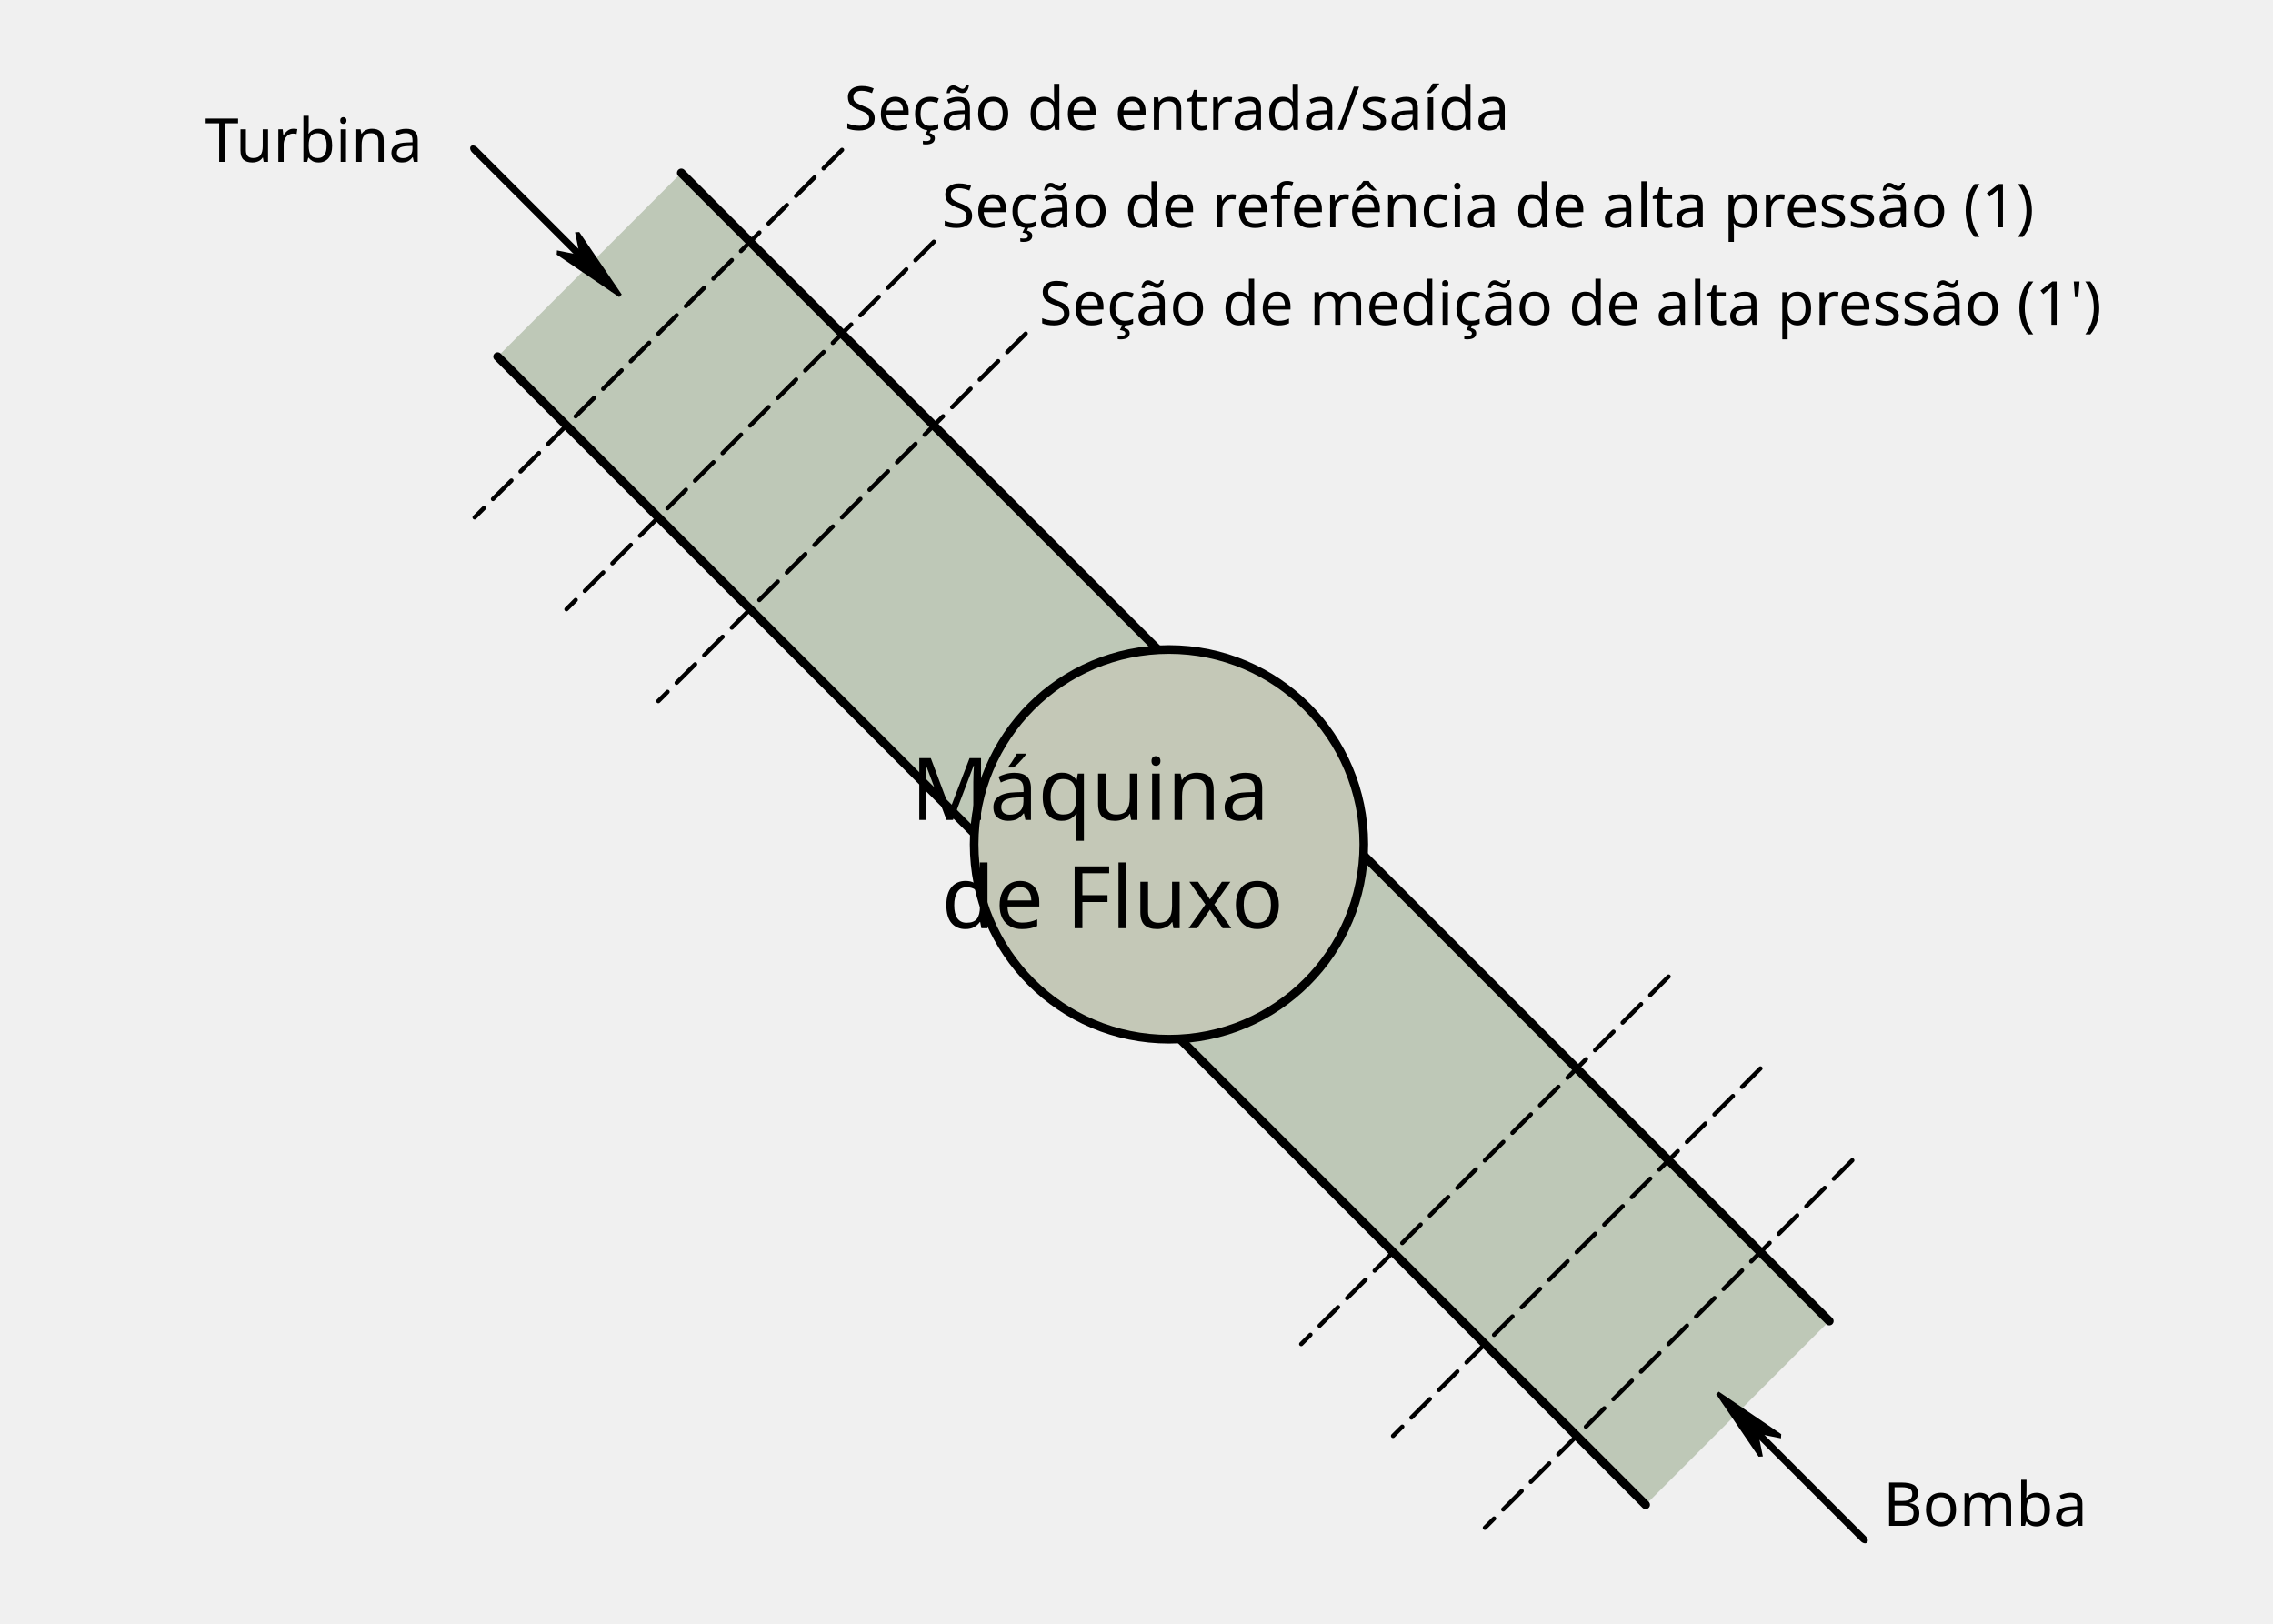
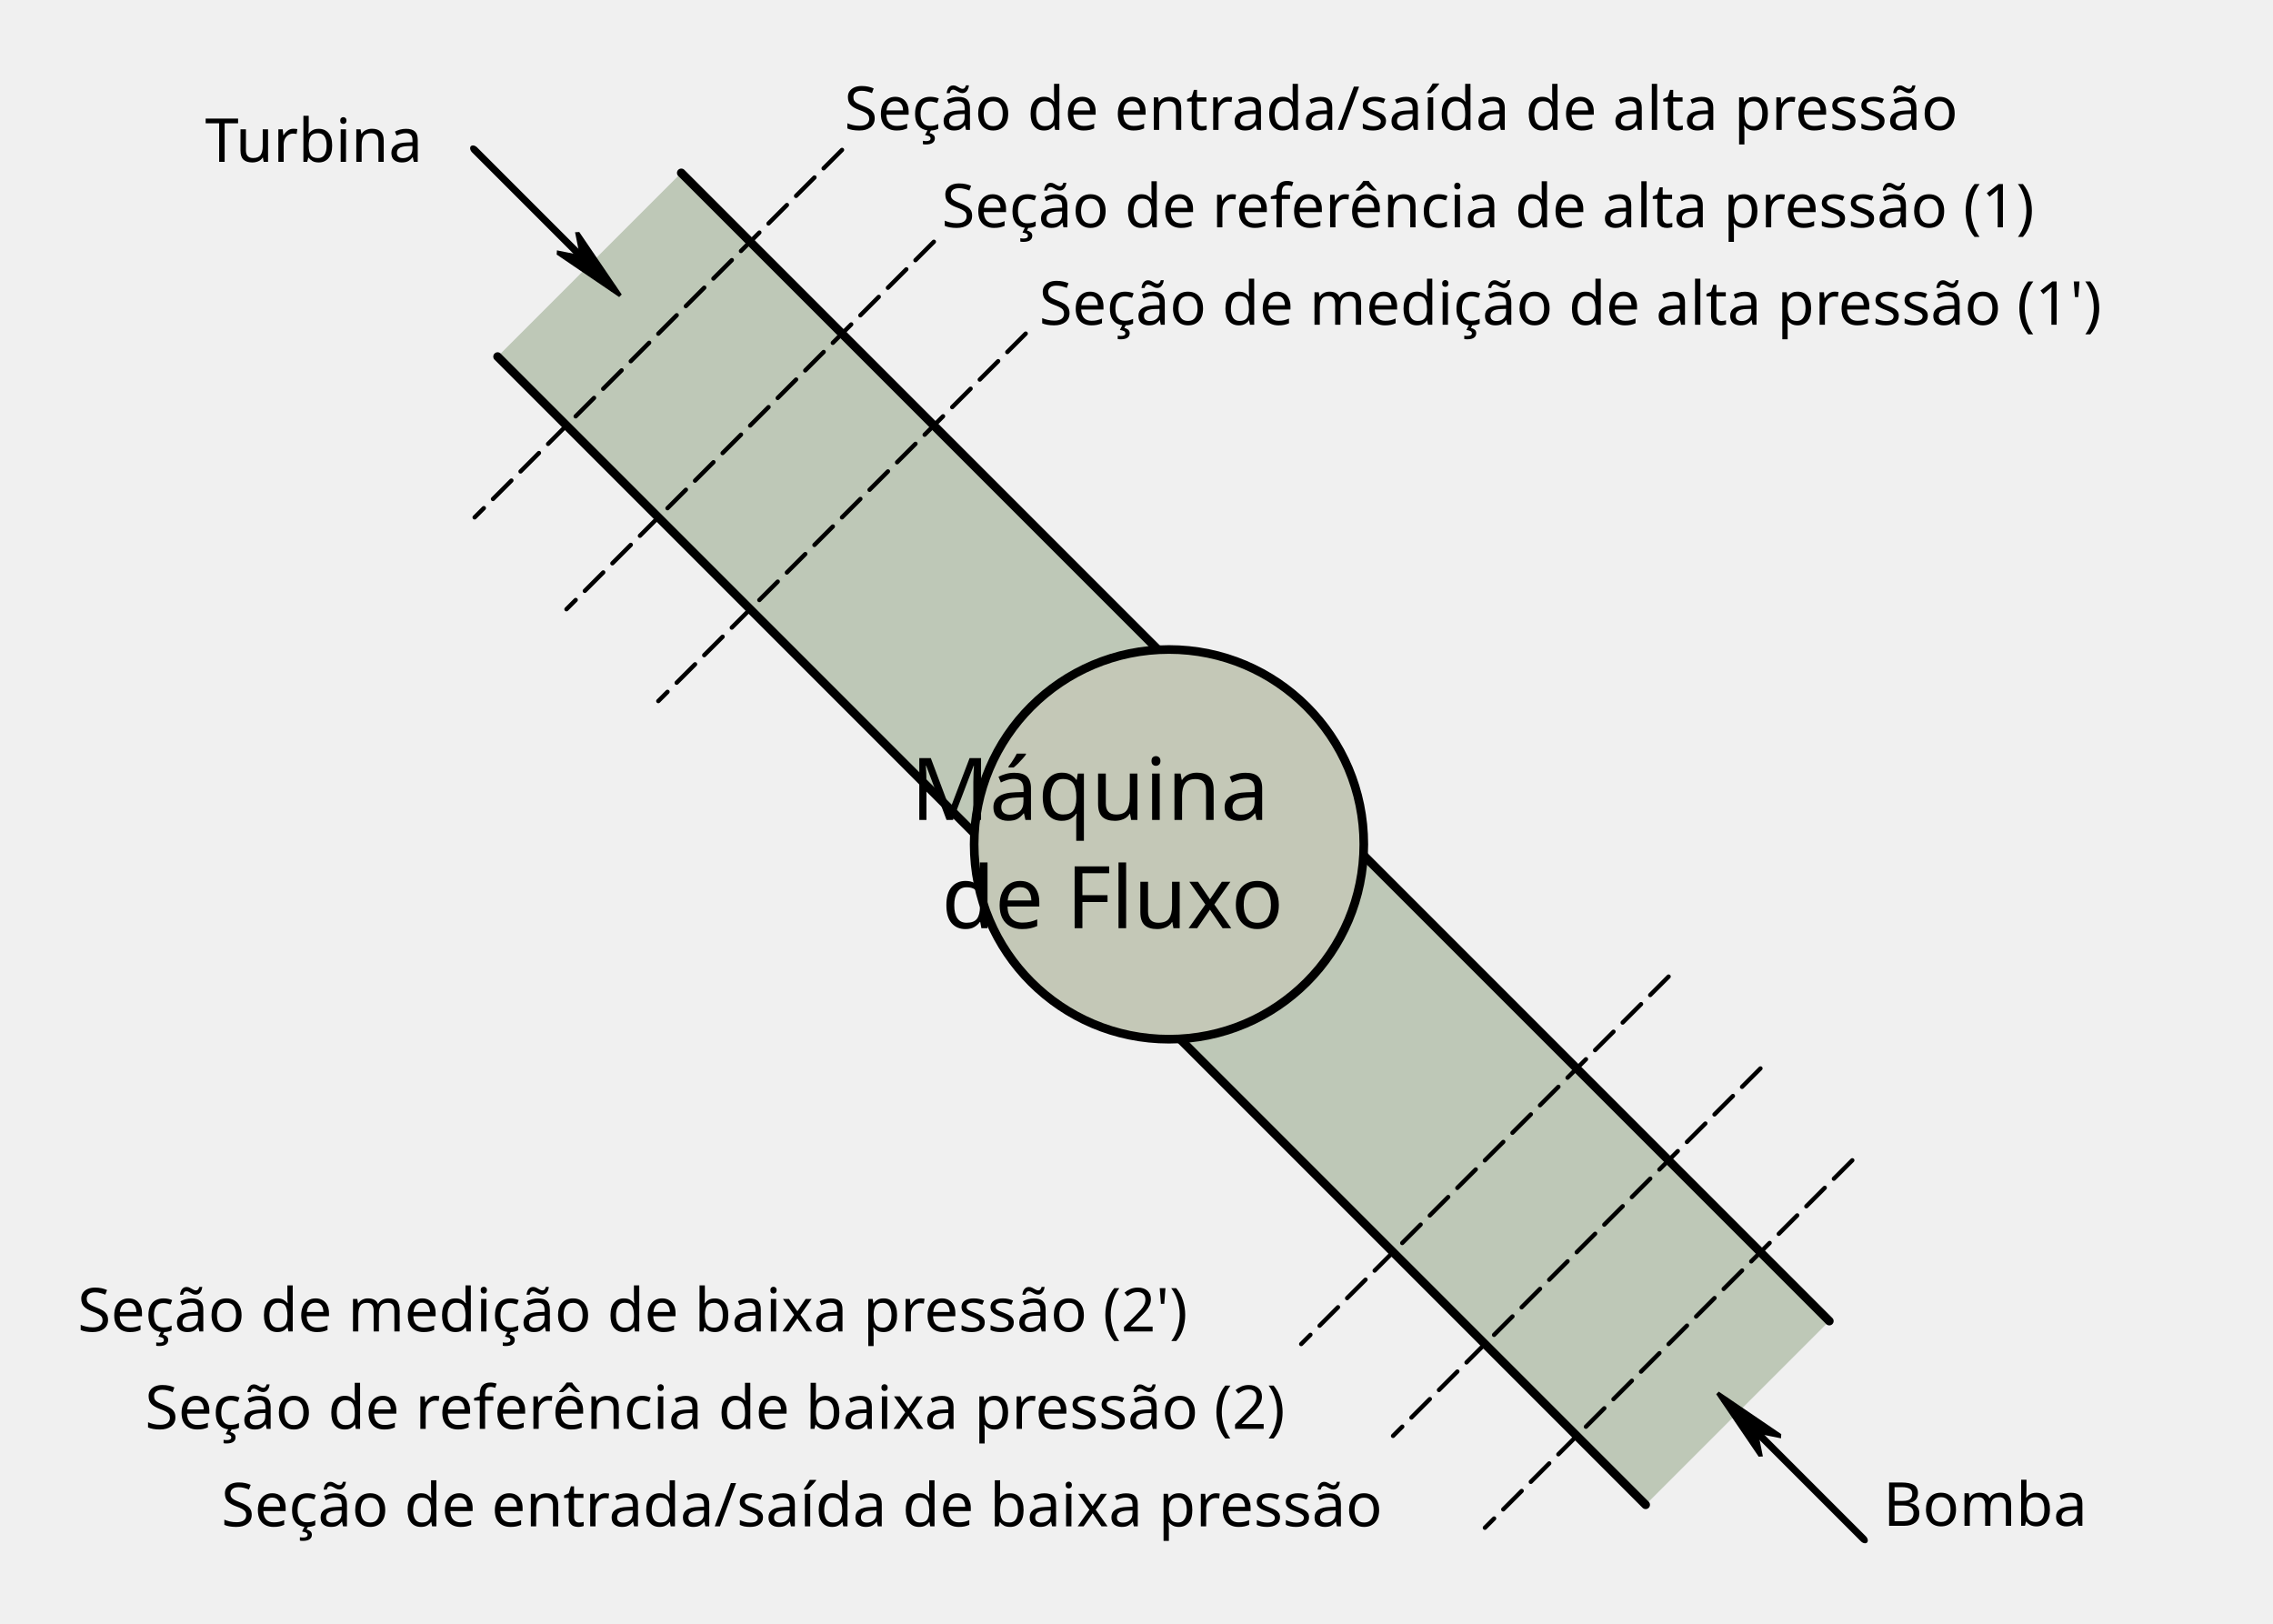
<svg xmlns="http://www.w3.org/2000/svg" width="700" height="500" viewBox="0 0 700 500" version="1.1" id="svg1097">
  <defs id="defs1091">
    <marker style="overflow:visible;" id="marker1841" refX="0.0" refY="0.0" orient="auto">
      <path transform="scale(0.4) rotate(180) translate(10,0)" style="fill-rule:evenodd;stroke:#000000;stroke-width:1pt;stroke-opacity:1;fill:#000000;fill-opacity:1" d="M 0.0,0.0 L 5.0,-5.0 L -12.5,0.0 L 5.0,5.0 L 0.0,0.0 z " id="path1839" />
    </marker>
    <marker style="overflow:visible;" id="Arrow2Lend" refX="0.0" refY="0.0" orient="auto">
      <path transform="scale(1.1) rotate(180) translate(1,0)" d="M 8.719,4.034 L -2.207,0.016 L 8.719,-4.002 C 6.973,-1.63 6.983,1.616 8.719,4.034 z " style="fill-rule:evenodd;stroke-width:0.625;stroke-linejoin:round;stroke:#000000;stroke-opacity:1;fill:#000000;fill-opacity:1" id="path1506" />
    </marker>
    <marker style="overflow:visible;" id="Arrow1Mend" refX="0.0" refY="0.0" orient="auto">
      <path transform="scale(0.4) rotate(180) translate(10,0)" style="fill-rule:evenodd;stroke:#000000;stroke-width:1pt;stroke-opacity:1;fill:#000000;fill-opacity:1" d="M 0.0,0.0 L 5.0,-5.0 L -12.5,0.0 L 5.0,5.0 L 0.0,0.0 z " id="path1494" />
    </marker>
    <marker style="overflow:visible;" id="Arrow1Lend" refX="0.0" refY="0.0" orient="auto">
      <path transform="scale(0.8) rotate(180) translate(12.5,0)" style="fill-rule:evenodd;stroke:#000000;stroke-width:1pt;stroke-opacity:1;fill:#000000;fill-opacity:1" d="M 0.0,0.0 L 5.0,-5.0 L -12.5,0.0 L 5.0,5.0 L 0.0,0.0 z " id="path1488" />
    </marker>
  </defs>
  <g id="layer2" style="display:none">
    <rect style="fill:#ffffff;fill-opacity:0.2;stroke:none;stroke-width:2.667;stroke-linecap:round;stroke-linejoin:round;stroke-miterlimit:4;stroke-dasharray:none;stroke-opacity:1" id="rect1461" width="700" height="500" x="0" y="0" ry="80" />
  </g>
  <g id="layer1" transform="translate(0,-238.25)">
    <g id="g1459" transform="rotate(45,235.4901,457.422)">
      <rect style="fill:#bec8b7;fill-opacity:1;stroke:none;stroke-width:1.333;stroke-linecap:round;stroke-linejoin:round;stroke-miterlimit:4;stroke-dasharray:none;stroke-opacity:1" id="rect1432" width="500" height="80" x="100" y="120" transform="translate(0,238.25)" />
      <path style="fill:#bec8b7;fill-opacity:1;stroke:#000000;stroke-width:2.667;stroke-linecap:round;stroke-linejoin:round;stroke-miterlimit:4;stroke-dasharray:none;stroke-opacity:1" d="M 100,200 H 600" id="path1452" transform="translate(0,238.25)" />
      <path style="fill:#bec8b7;fill-opacity:1;stroke:#000000;stroke-width:2.667;stroke-linecap:round;stroke-linejoin:round;stroke-miterlimit:4;stroke-dasharray:none;stroke-opacity:1" d="M 100,200 H 600" id="path1454" transform="translate(0,158.25)" />
      <path style="fill:none;fill-opacity:0.2;stroke:#000000;stroke-width:1.333;stroke-linecap:round;stroke-linejoin:round;stroke-miterlimit:4;stroke-dasharray:8, 4;stroke-dashoffset:0;stroke-opacity:1" d="M 140,180 V 340" id="path1463" transform="translate(-9.999997,138.25)" />
      <path style="fill:none;fill-opacity:0.2;stroke:#000000;stroke-width:1.333;stroke-linecap:round;stroke-linejoin:round;stroke-miterlimit:4;stroke-dasharray:8, 4;stroke-dashoffset:0;stroke-opacity:1" d="M 140,180 V 340" id="path1465" transform="translate(30,138.25)" />
      <path style="fill:none;fill-opacity:0.2;stroke:#000000;stroke-width:1.333;stroke-linecap:round;stroke-linejoin:round;stroke-miterlimit:4;stroke-dasharray:8, 4;stroke-dashoffset:0;stroke-opacity:1" d="M 140,180 V 340" id="path1467" transform="translate(70,138.25)" />
      <path style="fill:none;fill-opacity:0.2;stroke:#000000;stroke-width:1.333;stroke-linecap:round;stroke-linejoin:round;stroke-miterlimit:4;stroke-dasharray:8, 4;stroke-dashoffset:0;stroke-opacity:1" d="M 140,180 V 340" id="path1477" transform="translate(350,138.25)" />
      <path style="fill:none;fill-opacity:0.2;stroke:#000000;stroke-width:1.333;stroke-linecap:round;stroke-linejoin:round;stroke-miterlimit:4;stroke-dasharray:8, 4;stroke-dashoffset:0;stroke-opacity:1" d="M 140,180 V 340" id="path1479" transform="translate(390,138.25)" />
      <path style="fill:none;fill-opacity:0.2;stroke:#000000;stroke-width:1.333;stroke-linecap:round;stroke-linejoin:round;stroke-miterlimit:4;stroke-dasharray:8, 4;stroke-dashoffset:0;stroke-opacity:1" d="M 140,180 V 340" id="path1481" transform="translate(430,138.25)" />
      <path style="fill:none;fill-opacity:0.2;stroke:#000000;stroke-width:2.177;stroke-linecap:round;stroke-linejoin:round;stroke-miterlimit:4;stroke-dasharray:none;stroke-dashoffset:0;stroke-opacity:1;marker-end:url(#Arrow1Mend)" d="m 60,260 h 40" id="path1483" transform="matrix(1.5,0,0,1,-40,138.25)" />
      <path style="fill:none;fill-opacity:0.2;stroke:#000000;stroke-width:2.177;stroke-linecap:round;stroke-linejoin:round;stroke-miterlimit:4;stroke-dasharray:none;stroke-dashoffset:0;stroke-opacity:1;marker-end:url(#marker1841)" d="m 60,260 h 40" id="path1837" transform="matrix(-1.5,0,0,1,744.8032,138.25)" />
    </g>
    <circle style="fill:#c4c8b7;fill-opacity:1;stroke:#000000;stroke-width:2.222;stroke-linecap:round;stroke-linejoin:round;stroke-miterlimit:4;stroke-dasharray:none" id="path1424" cx="350" cy="250" r="50" transform="matrix(1.2,0,0,1.2,-59.99994,198.2499)" />
    <text xml:space="preserve" style="font-size:26.667px;font-family:'SBL BibLit';-inkscape-font-specification:'SBL BibLit';text-align:center;text-anchor:middle;fill:#000000;fill-opacity:1;stroke:none;stroke-width:1.333;stroke-linecap:round;stroke-linejoin:round;stroke-miterlimit:4;stroke-dasharray:none;stroke-opacity:1" x="200" y="320" id="text1428" transform="translate(159.9577,170.7434)">
      <tspan id="tspan1426" x="200" y="320">Máquina</tspan>
      <tspan x="200" y="353.333" id="tspan1430">de Fluxo</tspan>
    </text>
    <text xml:space="preserve" style="font-size:18.667px;font-family:'SBL BibLit';-inkscape-font-specification:'SBL BibLit';text-align:center;text-anchor:middle;fill:none;fill-opacity:0.2;stroke:#000000;stroke-width:2.667;stroke-linecap:round;stroke-linejoin:round;stroke-miterlimit:4;stroke-dasharray:none;stroke-dashoffset:0;stroke-opacity:1" x="80" y="60" id="text1925" transform="translate(28.7825,228.0859)">
      <tspan id="tspan1923" x="80" y="60" style="font-size:18.667px;fill:#000000;fill-opacity:1;stroke:none">Turbina</tspan>
    </text>
    <text xml:space="preserve" style="font-size:18.667px;font-family:'SBL BibLit';-inkscape-font-specification:'SBL BibLit';text-align:center;text-anchor:middle;fill:none;fill-opacity:0.2;stroke:#000000;stroke-width:2.667;stroke-linecap:round;stroke-linejoin:round;stroke-miterlimit:4;stroke-dasharray:none;stroke-dashoffset:0;stroke-opacity:1" x="48.819" y="60" id="text1953" transform="translate(531.1446,648.0859)">
      <tspan id="tspan1951" x="48.819" y="60" style="font-size:18.667px;text-align:start;text-anchor:start;fill:#000000;fill-opacity:1;stroke:none">Bomba</tspan>
    </text>
    <text xml:space="preserve" style="font-size:18.667px;font-family:'SBL BibLit';-inkscape-font-specification:'SBL BibLit';text-align:start;text-anchor:start;fill:#000000;fill-opacity:1;stroke:none;stroke-width:2.667;stroke-linecap:round;stroke-linejoin:round;stroke-miterlimit:4;stroke-dasharray:none;stroke-dashoffset:0;stroke-opacity:1" x="260" y="40" id="text1957" transform="translate(0,238.25)">
-       <tspan id="tspan1955" x="260" y="40">Seção de entrada/saída</tspan>
+       <tspan id="tspan1955" x="260" y="40">Seção de entrada/saída de alta pressão</tspan>
    </text>
    <text xml:space="preserve" style="font-size:18.667px;font-family:'SBL BibLit';-inkscape-font-specification:'SBL BibLit';text-align:start;text-anchor:start;fill:#000000;fill-opacity:1;stroke:none;stroke-width:2.667;stroke-linecap:round;stroke-linejoin:round;stroke-miterlimit:4;stroke-dasharray:none;stroke-dashoffset:0;stroke-opacity:1" x="290" y="70" id="text1961" transform="translate(0,238.25)">
      <tspan id="tspan1959" x="290" y="70">Seção de referência de alta pressão (1)</tspan>
    </text>
    <text xml:space="preserve" style="font-size:18.667px;font-family:'SBL BibLit';-inkscape-font-specification:'SBL BibLit';text-align:start;text-anchor:start;fill:#000000;fill-opacity:1;stroke:none;stroke-width:2.667;stroke-linecap:round;stroke-linejoin:round;stroke-miterlimit:4;stroke-dasharray:none;stroke-dashoffset:0;stroke-opacity:1" x="320" y="100" id="text1965" transform="translate(0,238.25)">
      <tspan id="tspan1963" x="320" y="100">Seção de medição de alta pressão (1')</tspan>
    </text>
+     <text xml:space="preserve" style="font-size:18.667px;font-family:'SBL BibLit';-inkscape-font-specification:'SBL BibLit';text-align:end;text-anchor:end;fill:#000000;fill-opacity:1;stroke:none;stroke-width:2.667;stroke-linecap:round;stroke-linejoin:round;stroke-miterlimit:4;stroke-dasharray:none;stroke-dashoffset:0;stroke-opacity:1" x="390" y="410" id="text1969" transform="translate(0,238.25)">
+       <tspan id="tspan1967" x="390" y="410">Seção de medição de baixa pressão (2')</tspan>
+     </text>
+     <text xml:space="preserve" style="font-size:18.667px;font-family:'SBL BibLit';-inkscape-font-specification:'SBL BibLit';text-align:end;text-anchor:end;fill:#000000;fill-opacity:1;stroke:none;stroke-width:2.667;stroke-linecap:round;stroke-linejoin:round;stroke-miterlimit:4;stroke-dasharray:none;stroke-dashoffset:0;stroke-opacity:1" x="420" y="440" id="text1973" transform="translate(0,238.25)">
+       <tspan id="tspan1971" x="420" y="440">Seção de referência de baixa pressão (2)</tspan>
+     </text>
+     <text xml:space="preserve" style="font-size:18.667px;font-family:'SBL BibLit';-inkscape-font-specification:'SBL BibLit';text-align:end;text-anchor:end;fill:#000000;fill-opacity:1;stroke:none;stroke-width:2.667;stroke-linecap:round;stroke-linejoin:round;stroke-miterlimit:4;stroke-dasharray:none;stroke-dashoffset:0;stroke-opacity:1" x="450" y="470" id="text1977" transform="translate(0,238.25)">
+       <tspan id="tspan1975" x="450" y="470">Seção de entrada/saída de baixa pressão</tspan>
+     </text>
  </g>
</svg>
